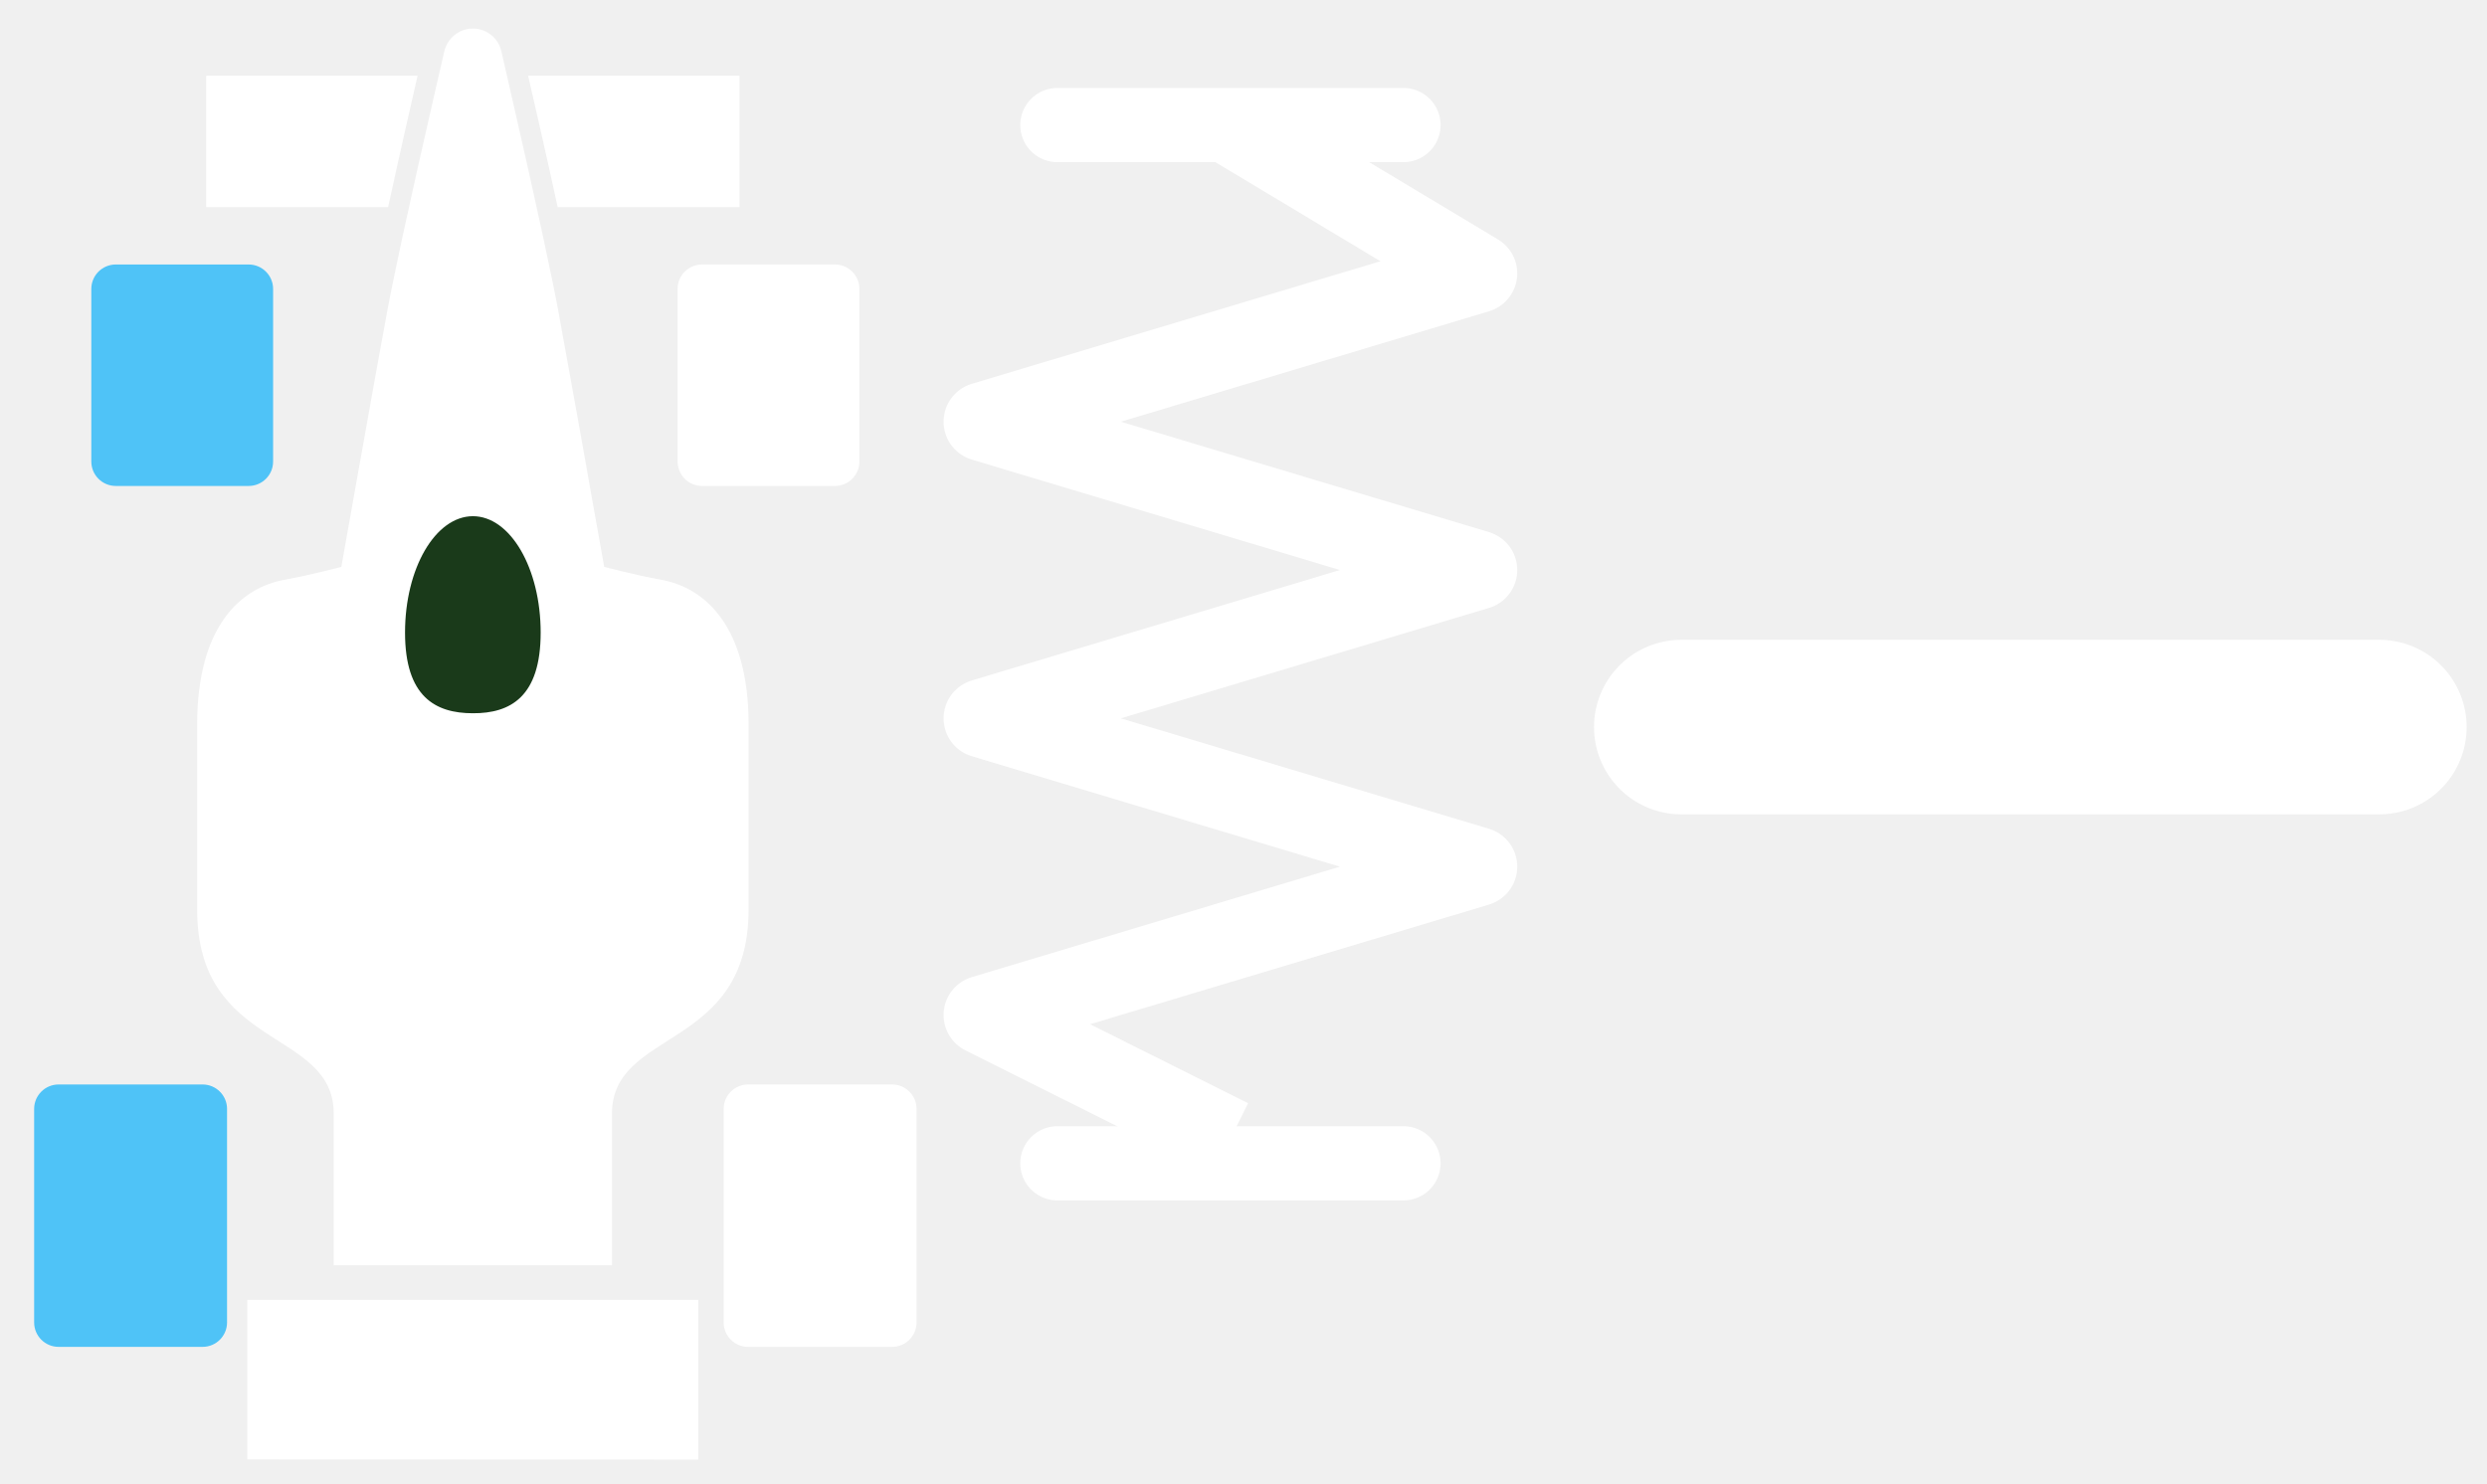
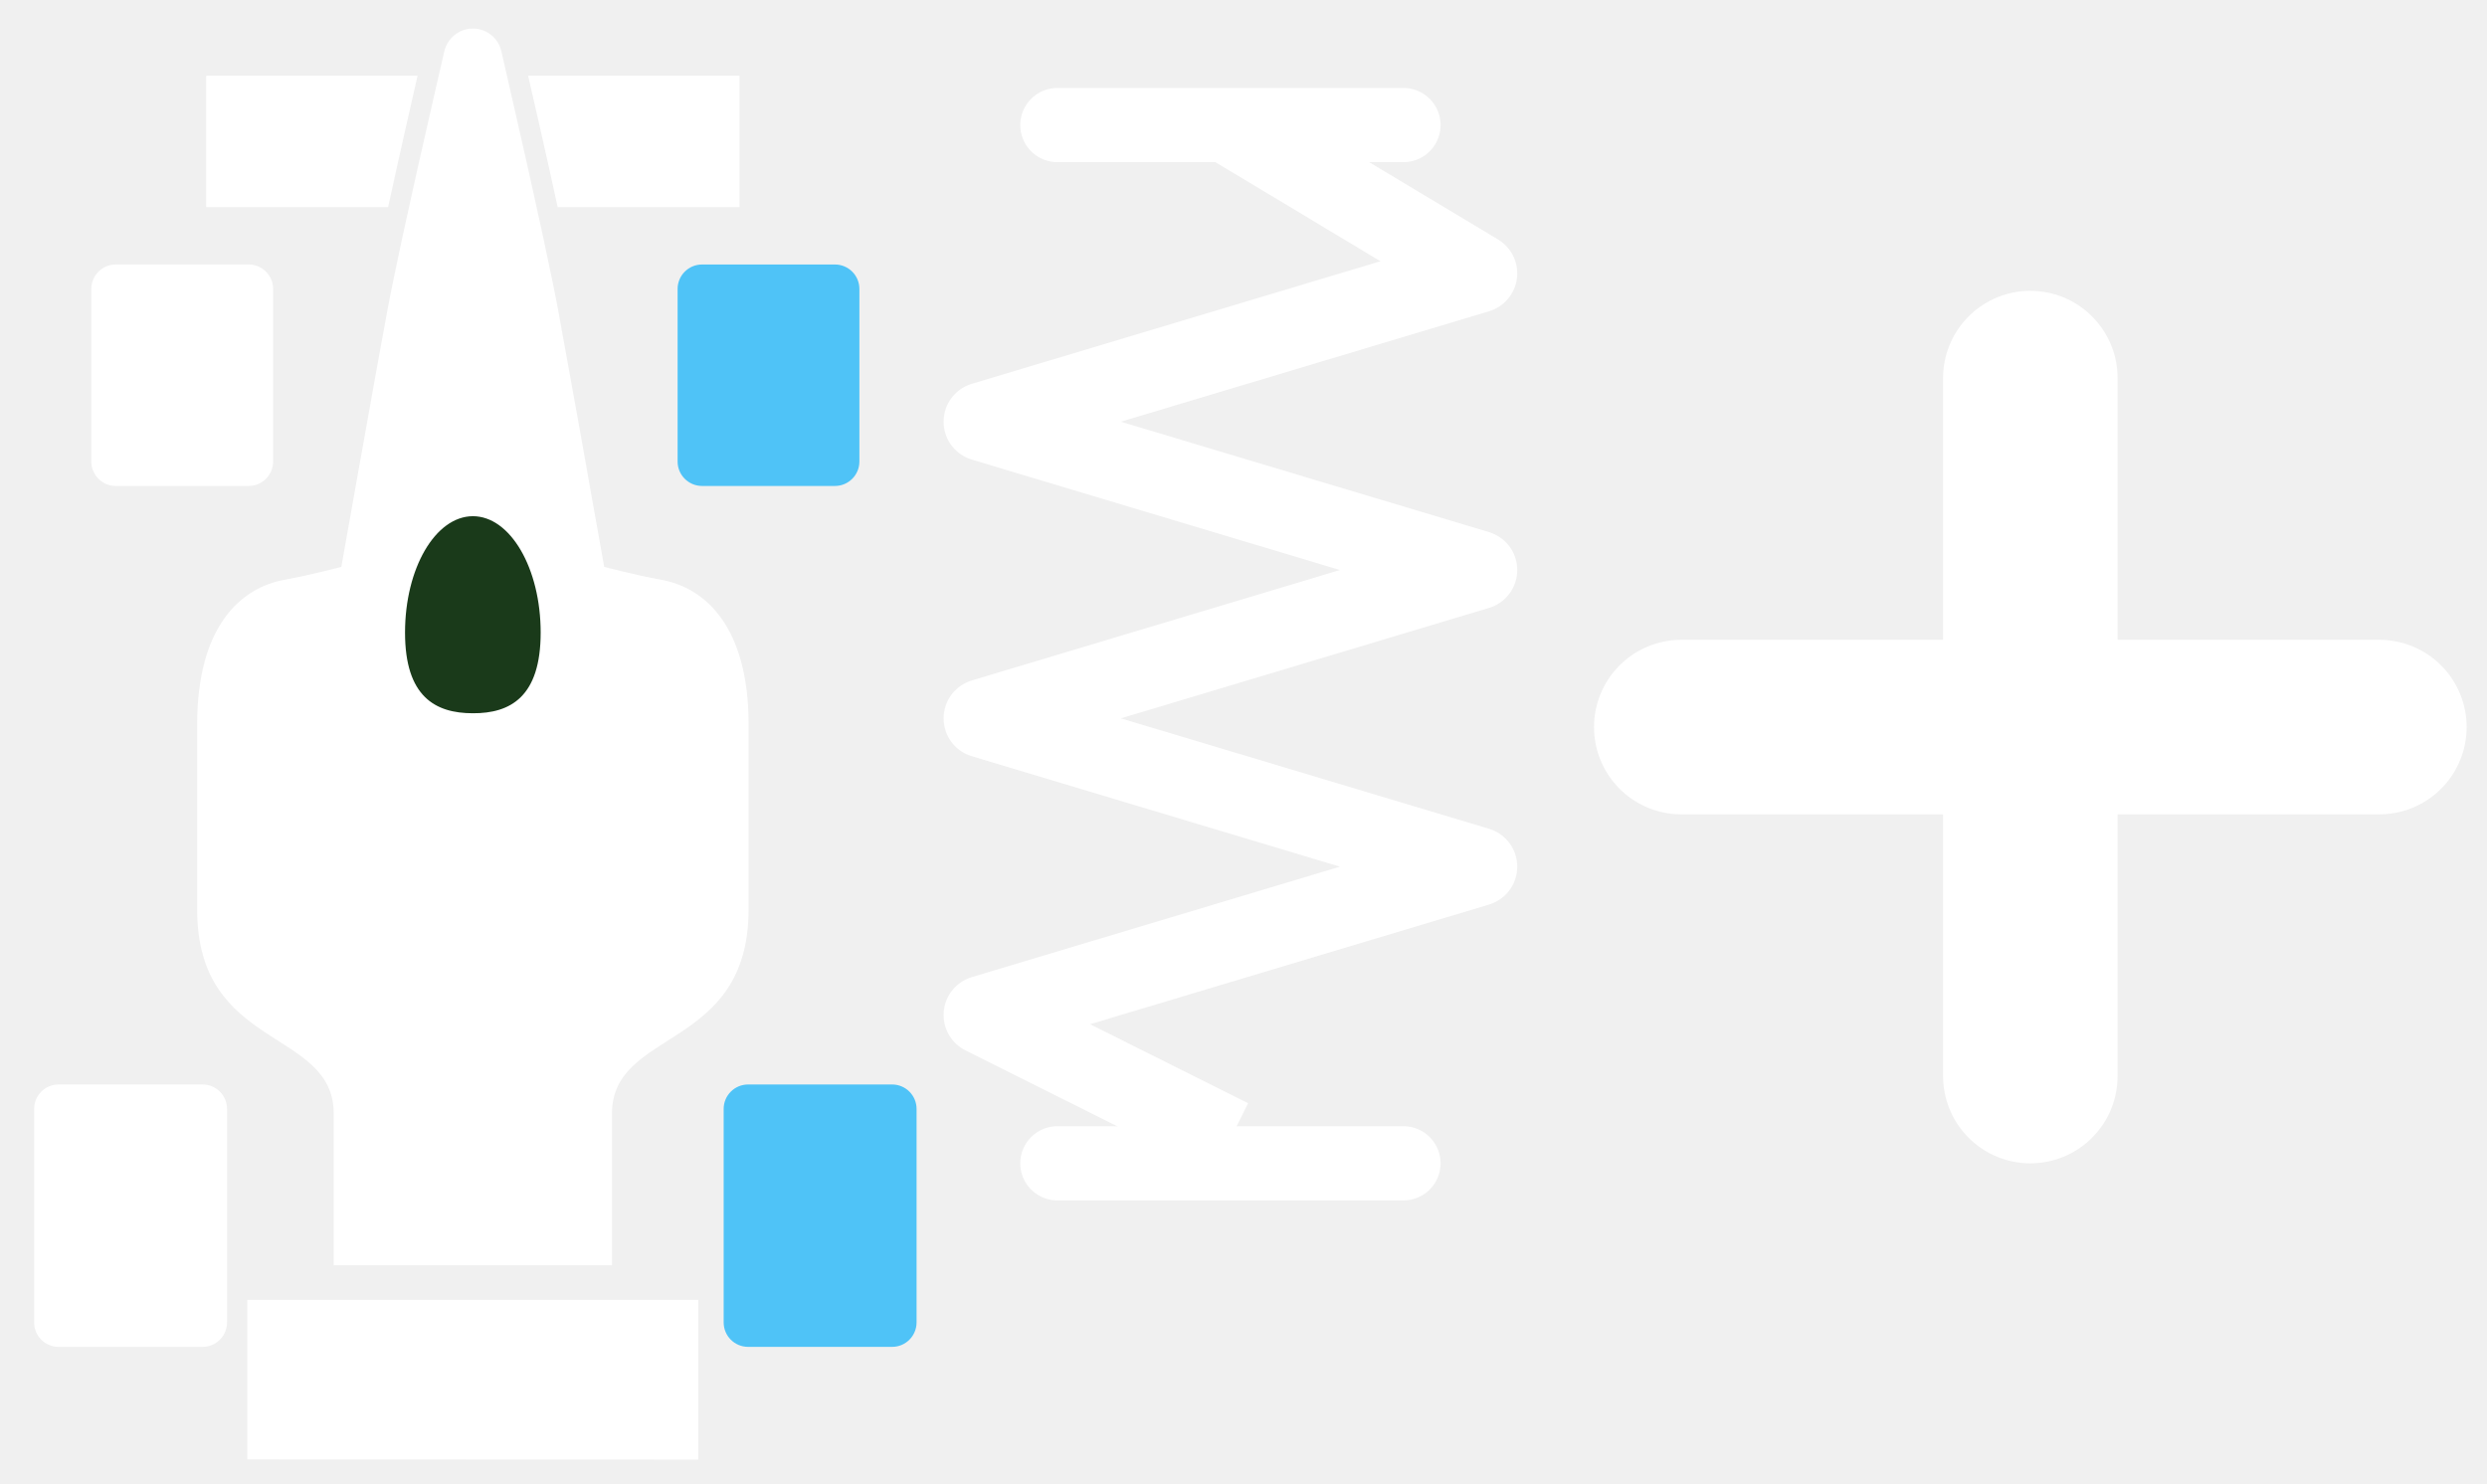
<svg xmlns="http://www.w3.org/2000/svg" viewBox="0 0 85.5 51">
  <defs>
    
  </defs>
  <g transform="translate(-7.2 -7.5)">
    <g transform="translate(-6.7 3.6) scale(0.42)">
      <g transform="translate(-21.8, 1.3) scale(1.3)">
        <path fill="#ffffff" d="M70.2 9.39c0 0-2.72 11.69-3.59 16.34-0.86 4.65-2.89 16.11-2.89 16.11s-1.97 0.53-3.56 0.81c-2.76 0.49-5.51 2.92-5.52 9.09 0 6.16 0 8.28 0 11.68 0 8.92 8.6 7.46 8.6 12.86 0 5.4 0 9.54 0 9.54l17.52 0c0 0 0-4.14 0-9.54 0-5.4 8.6-3.94 8.6-12.86 0-3.41 0-5.51 0-11.68s-2.76-8.6-5.52-9.09c-1.6-0.28-3.57-0.81-3.57-0.81s-2.03-11.46-2.89-16.11c-0.86-4.65-3.59-16.34-3.58-16.34-0.19-0.85-0.93-1.45-1.8-1.45C71.14 7.94 70.39 8.55 70.2 9.39z" stroke="none" />
        <path fill="#1a3a1a" d="M76.27 45.98c0 4.05-1.91 5.09-4.27 5.08-2.36 0-4.27-1.04-4.27-5.08 0-4.05 1.91-7.32 4.27-7.33C74.36 38.65 76.27 41.93 76.27 45.98z" stroke="none" />
        <path fill="#ffffff" d="M88.79 19.19l0-8.28-13.31 0c0.45 1.95 1.19 5.18 1.86 8.28L88.79 19.19z" stroke="none" />
        <path fill="#ffffff" d="M55.21 10.91l0 8.28 11.45 0c0.68-3.09 1.41-6.32 1.86-8.28L55.21 10.91z" stroke="none" />
        <polygon fill="#ffffff" points="57.8,88 57.8,98.05 86.19,98.06 86.19,88" stroke="none" />
      </g>
-       <rect x="40.57" y="30.94" width="14.88" height="18.13" rx="2" fill="#4fc3f7" />
-       <rect x="88.56" y="30.94" width="14.88" height="18.13" rx="2" fill="#ffffff" />
-       <rect x="35.89" y="98.07" width="15.79" height="21.48" rx="2" fill="#4fc3f7" />
-       <rect x="92.33" y="98.07" width="15.79" height="21.48" rx="2" fill="#ffffff" />
+       <rect x="40.57" y="30.94" width="14.88" height="18.13" rx="2" fill="#ffffff" />
+       <rect x="88.56" y="30.94" width="14.88" height="18.13" rx="2" fill="#4fc3f7" />
+       <rect x="35.89" y="98.07" width="15.79" height="21.48" rx="2" fill="#ffffff" />
+       <rect x="92.33" y="98.07" width="15.79" height="21.48" rx="2" fill="#4fc3f7" />
    </g>
    <g transform="translate(-10 5) scale(0.85)">
      <line x1="63" y1="8" x2="77" y2="8" stroke="#ffffff" stroke-width="3" stroke-linecap="round" />
      <polyline points="70,8 80,14 60,20 80,26 60,32 80,38 60,44 70,49" fill="none" stroke="#ffffff" stroke-width="3.2" stroke-linejoin="round" />
      <line x1="63" y1="50" x2="77" y2="50" stroke="#ffffff" stroke-width="3" stroke-linecap="round" />
    </g>
-     <path d="M65 32.5h24" stroke="#ffffff" stroke-width="6" stroke-linecap="round" />
+     <path d="M65 32.5h24M77 20.5v24" stroke="#ffffff" stroke-width="6" stroke-linecap="round" />
  </g>
</svg>
